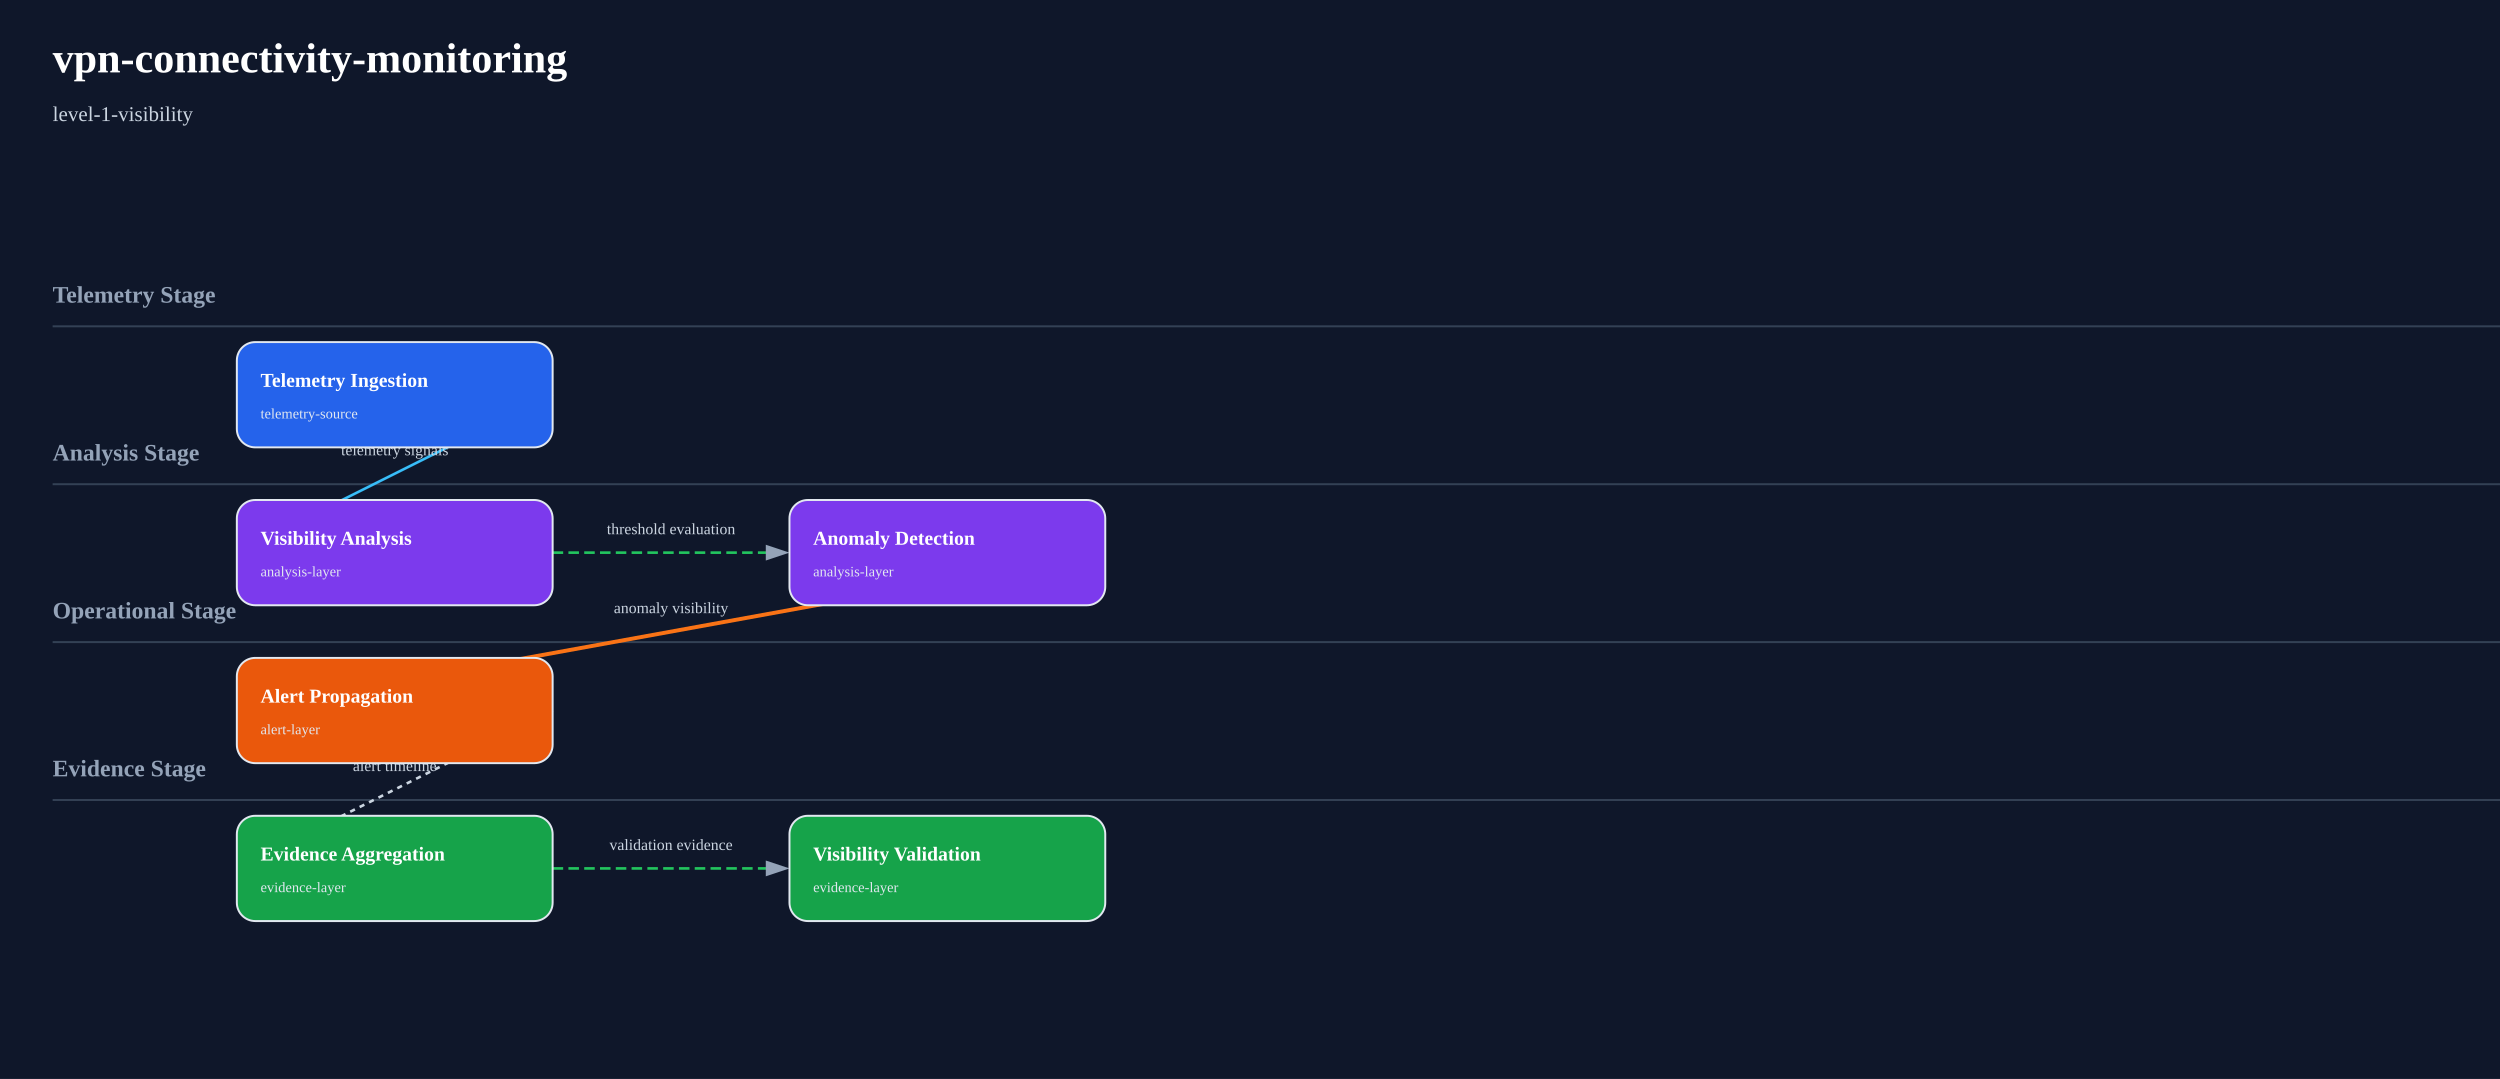
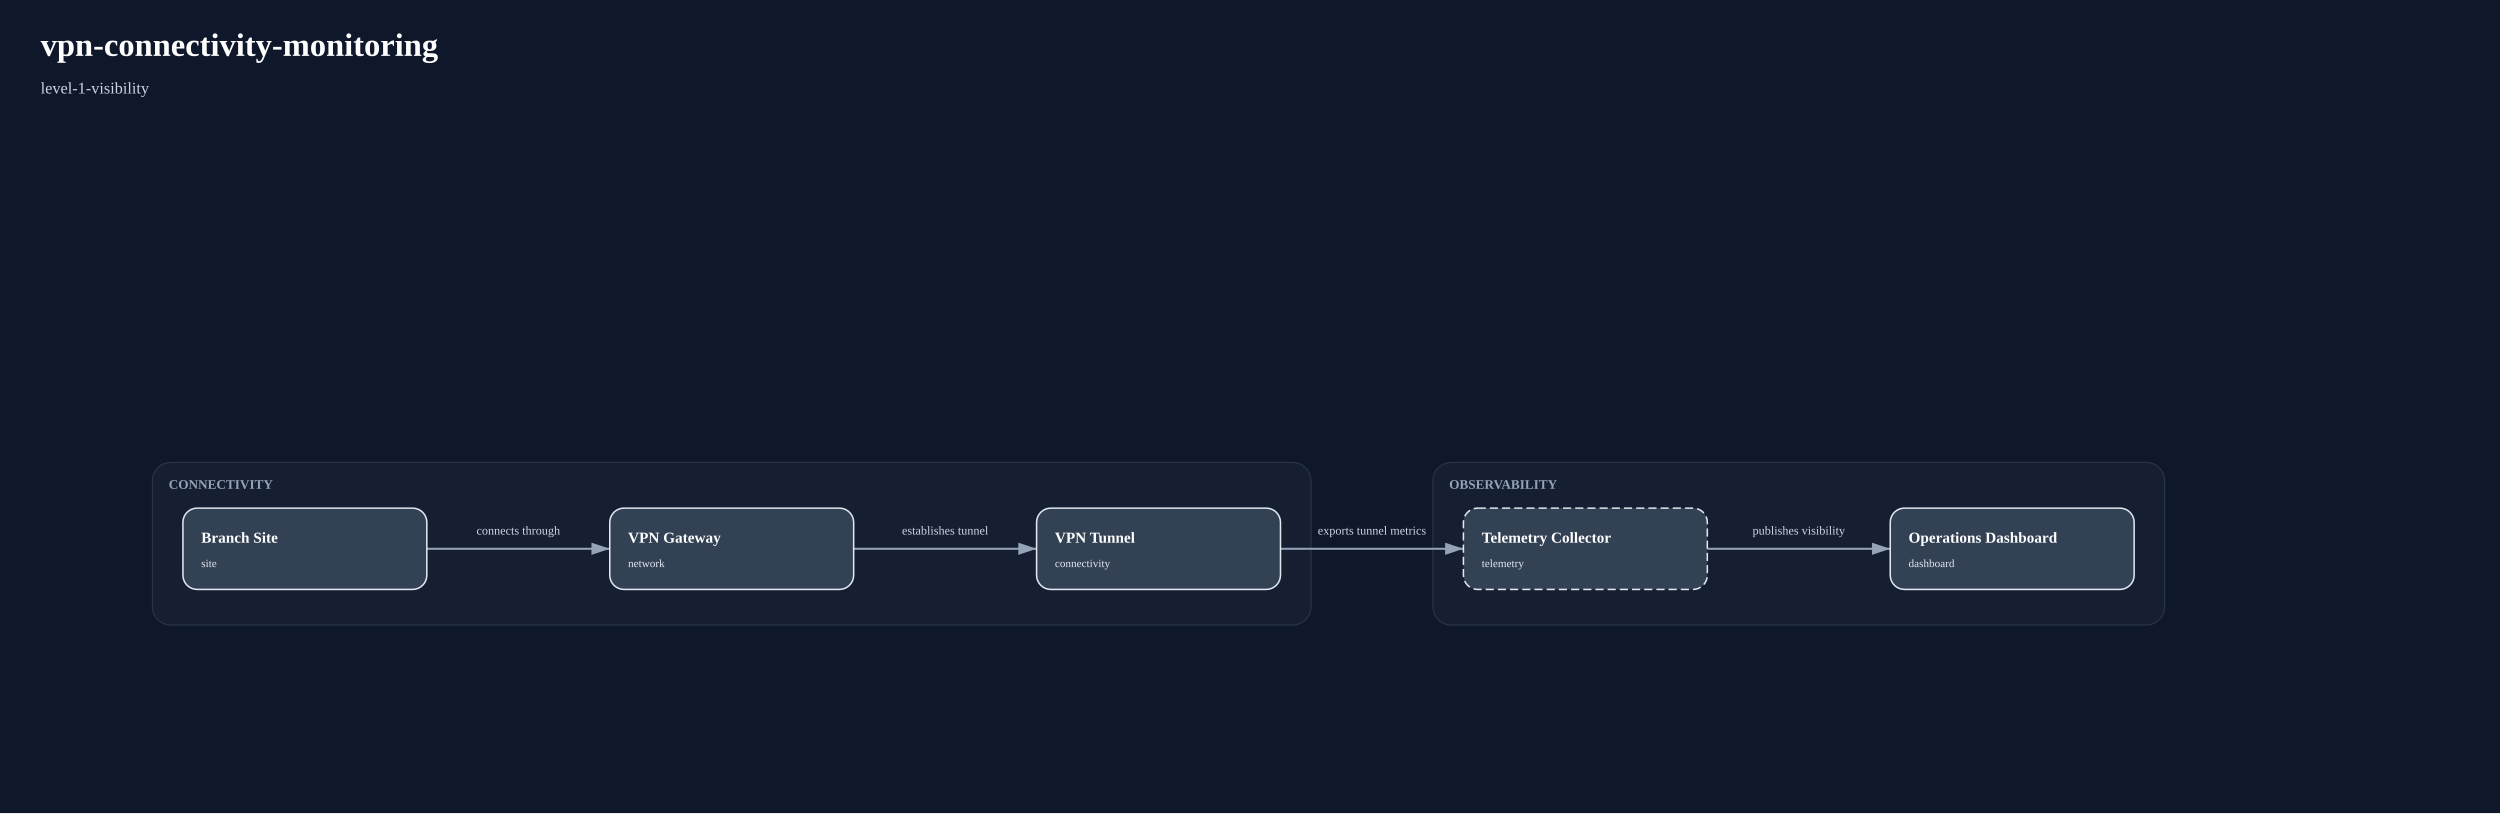
- <svg xmlns="http://www.w3.org/2000/svg" width="1900" height="820">
+ <svg xmlns="http://www.w3.org/2000/svg" width="2460" height="800">
  <rect width="100%" height="100%" fill="#0f172a" />
  <defs>
    <marker id="arrow" markerWidth="10" markerHeight="10" refX="9" refY="3" orient="auto" markerUnits="strokeWidth">
      <path d="M0,0 L0,6 L9,3 z" fill="#94a3b8" />
    </marker>
  </defs>
  <text x="40" y="55" fill="#ffffff" font-size="32" font-weight="bold">vpn-connectivity-monitoring</text>
  <text x="40" y="92" fill="#cbd5e1" font-size="16">level-1-visibility</text>
-   <text x="40" y="230" fill="#94a3b8" font-size="18" font-weight="bold">Telemetry Stage</text>
-   <line x1="40" y1="248" x2="2100" y2="248" stroke="#334155" stroke-width="1.5" />
-   <text x="40" y="350" fill="#94a3b8" font-size="18" font-weight="bold">Analysis Stage</text>
-   <line x1="40" y1="368" x2="2100" y2="368" stroke="#334155" stroke-width="1.5" />
-   <text x="40" y="470" fill="#94a3b8" font-size="18" font-weight="bold">Operational Stage</text>
-   <line x1="40" y1="488" x2="2100" y2="488" stroke="#334155" stroke-width="1.5" />
-   <text x="40" y="590" fill="#94a3b8" font-size="18" font-weight="bold">Evidence Stage</text>
-   <line x1="40" y1="608" x2="2100" y2="608" stroke="#334155" stroke-width="1.5" />
-   <line x1="420" y1="300" x2="180" y2="420" stroke="#38bdf8" stroke-width="2" stroke-dasharray="" marker-end="url(#arrow)" />
-   <text x="300.0" y="346.0" fill="#cbd5e1" font-size="12" text-anchor="middle">telemetry signals</text>
-   <line x1="420" y1="420" x2="600" y2="420" stroke="#22c55e" stroke-width="2" stroke-dasharray="8,4" marker-end="url(#arrow)" />
-   <text x="510.0" y="406.0" fill="#cbd5e1" font-size="12" text-anchor="middle">threshold evaluation</text>
-   <line x1="840" y1="420" x2="180" y2="540" stroke="#f97316" stroke-width="3" stroke-dasharray="" marker-end="url(#arrow)" />
-   <text x="510.0" y="466.0" fill="#cbd5e1" font-size="12" text-anchor="middle">anomaly visibility</text>
-   <line x1="420" y1="540" x2="180" y2="660" stroke="#cbd5e1" stroke-width="2" stroke-dasharray="4,4" marker-end="url(#arrow)" />
-   <text x="300.0" y="586.0" fill="#cbd5e1" font-size="12" text-anchor="middle">alert timeline</text>
-   <line x1="420" y1="660" x2="600" y2="660" stroke="#22c55e" stroke-width="2" stroke-dasharray="8,4" marker-end="url(#arrow)" />
-   <text x="510.0" y="646.0" fill="#cbd5e1" font-size="12" text-anchor="middle">validation evidence</text>
-   <rect x="180" y="260" width="240" height="80" rx="14" fill="#2563eb" stroke="#e2e8f0" stroke-width="1.5" />
-   <text x="198" y="294" fill="#ffffff" font-size="15" font-weight="bold">Telemetry Ingestion</text>
-   <text x="198" y="318" fill="#e2e8f0" font-size="11">telemetry-source</text>
-   <rect x="180" y="380" width="240" height="80" rx="14" fill="#7c3aed" stroke="#e2e8f0" stroke-width="1.5" />
-   <text x="198" y="414" fill="#ffffff" font-size="15" font-weight="bold">Visibility Analysis</text>
-   <text x="198" y="438" fill="#e2e8f0" font-size="11">analysis-layer</text>
-   <rect x="600" y="380" width="240" height="80" rx="14" fill="#7c3aed" stroke="#e2e8f0" stroke-width="1.5" />
-   <text x="618" y="414" fill="#ffffff" font-size="15" font-weight="bold">Anomaly Detection</text>
-   <text x="618" y="438" fill="#e2e8f0" font-size="11">analysis-layer</text>
-   <rect x="180" y="500" width="240" height="80" rx="14" fill="#ea580c" stroke="#e2e8f0" stroke-width="1.5" />
-   <text x="198" y="534" fill="#ffffff" font-size="15" font-weight="bold">Alert Propagation</text>
-   <text x="198" y="558" fill="#e2e8f0" font-size="11">alert-layer</text>
-   <rect x="180" y="620" width="240" height="80" rx="14" fill="#16a34a" stroke="#e2e8f0" stroke-width="1.5" />
-   <text x="198" y="654" fill="#ffffff" font-size="15" font-weight="bold">Evidence Aggregation</text>
-   <text x="198" y="678" fill="#e2e8f0" font-size="11">evidence-layer</text>
-   <rect x="600" y="620" width="240" height="80" rx="14" fill="#16a34a" stroke="#e2e8f0" stroke-width="1.5" />
-   <text x="618" y="654" fill="#ffffff" font-size="15" font-weight="bold">Visibility Validation</text>
-   <text x="618" y="678" fill="#e2e8f0" font-size="11">evidence-layer</text>
+   <rect x="150" y="455" width="1140" height="160" rx="18" fill="#1e293b" opacity="0.45" stroke="#475569" stroke-width="1.2" />
+   <text x="166" y="481" fill="#94a3b8" font-size="13" font-weight="bold">CONNECTIVITY</text>
+   <rect x="1410" y="455" width="720" height="160" rx="18" fill="#1e293b" opacity="0.45" stroke="#475569" stroke-width="1.2" />
+   <text x="1426" y="481" fill="#94a3b8" font-size="13" font-weight="bold">OBSERVABILITY</text>
+   <line x1="420" y1="540" x2="600" y2="540" stroke="#94a3b8" stroke-width="2" stroke-dasharray="" marker-end="url(#arrow)" />
+   <text x="510.0" y="526.0" fill="#cbd5e1" font-size="12" text-anchor="middle">connects through</text>
+   <line x1="840" y1="540" x2="1020" y2="540" stroke="#94a3b8" stroke-width="2" stroke-dasharray="" marker-end="url(#arrow)" />
+   <text x="930.0" y="526.0" fill="#cbd5e1" font-size="12" text-anchor="middle">establishes tunnel</text>
+   <line x1="1260" y1="540" x2="1440" y2="540" stroke="#94a3b8" stroke-width="2" stroke-dasharray="" marker-end="url(#arrow)" />
+   <text x="1350.0" y="526.0" fill="#cbd5e1" font-size="12" text-anchor="middle">exports tunnel metrics</text>
+   <line x1="1680" y1="540" x2="1860" y2="540" stroke="#94a3b8" stroke-width="2" stroke-dasharray="" marker-end="url(#arrow)" />
+   <text x="1770.0" y="526.0" fill="#cbd5e1" font-size="12" text-anchor="middle">publishes visibility</text>
+   <rect x="180" y="500" width="240" height="80" rx="14" fill="#334155" stroke="#e2e8f0" stroke-width="1.5" />
+   <text x="198" y="534" fill="#ffffff" font-size="15" font-weight="bold">Branch Site</text>
+   <text x="198" y="558" fill="#e2e8f0" font-size="11">site</text>
+   <rect x="600" y="500" width="240" height="80" rx="14" fill="#334155" stroke="#e2e8f0" stroke-width="1.5" />
+   <text x="618" y="534" fill="#ffffff" font-size="15" font-weight="bold">VPN Gateway</text>
+   <text x="618" y="558" fill="#e2e8f0" font-size="11">network</text>
+   <rect x="1020" y="500" width="240" height="80" rx="14" fill="#334155" stroke="#e2e8f0" stroke-width="1.5" />
+   <text x="1038" y="534" fill="#ffffff" font-size="15" font-weight="bold">VPN Tunnel</text>
+   <text x="1038" y="558" fill="#e2e8f0" font-size="11">connectivity</text>
+   <rect x="1440" y="500" width="240" height="80" rx="14" fill="#334155" stroke="#e2e8f0" stroke-width="1.5" stroke-dasharray="8 4" />
+   <text x="1458" y="534" fill="#ffffff" font-size="15" font-weight="bold">Telemetry Collector</text>
+   <text x="1458" y="558" fill="#e2e8f0" font-size="11">telemetry</text>
+   <rect x="1860" y="500" width="240" height="80" rx="14" fill="#334155" stroke="#e2e8f0" stroke-width="1.5" />
+   <text x="1878" y="534" fill="#ffffff" font-size="15" font-weight="bold">Operations Dashboard</text>
+   <text x="1878" y="558" fill="#e2e8f0" font-size="11">dashboard</text>
</svg>
